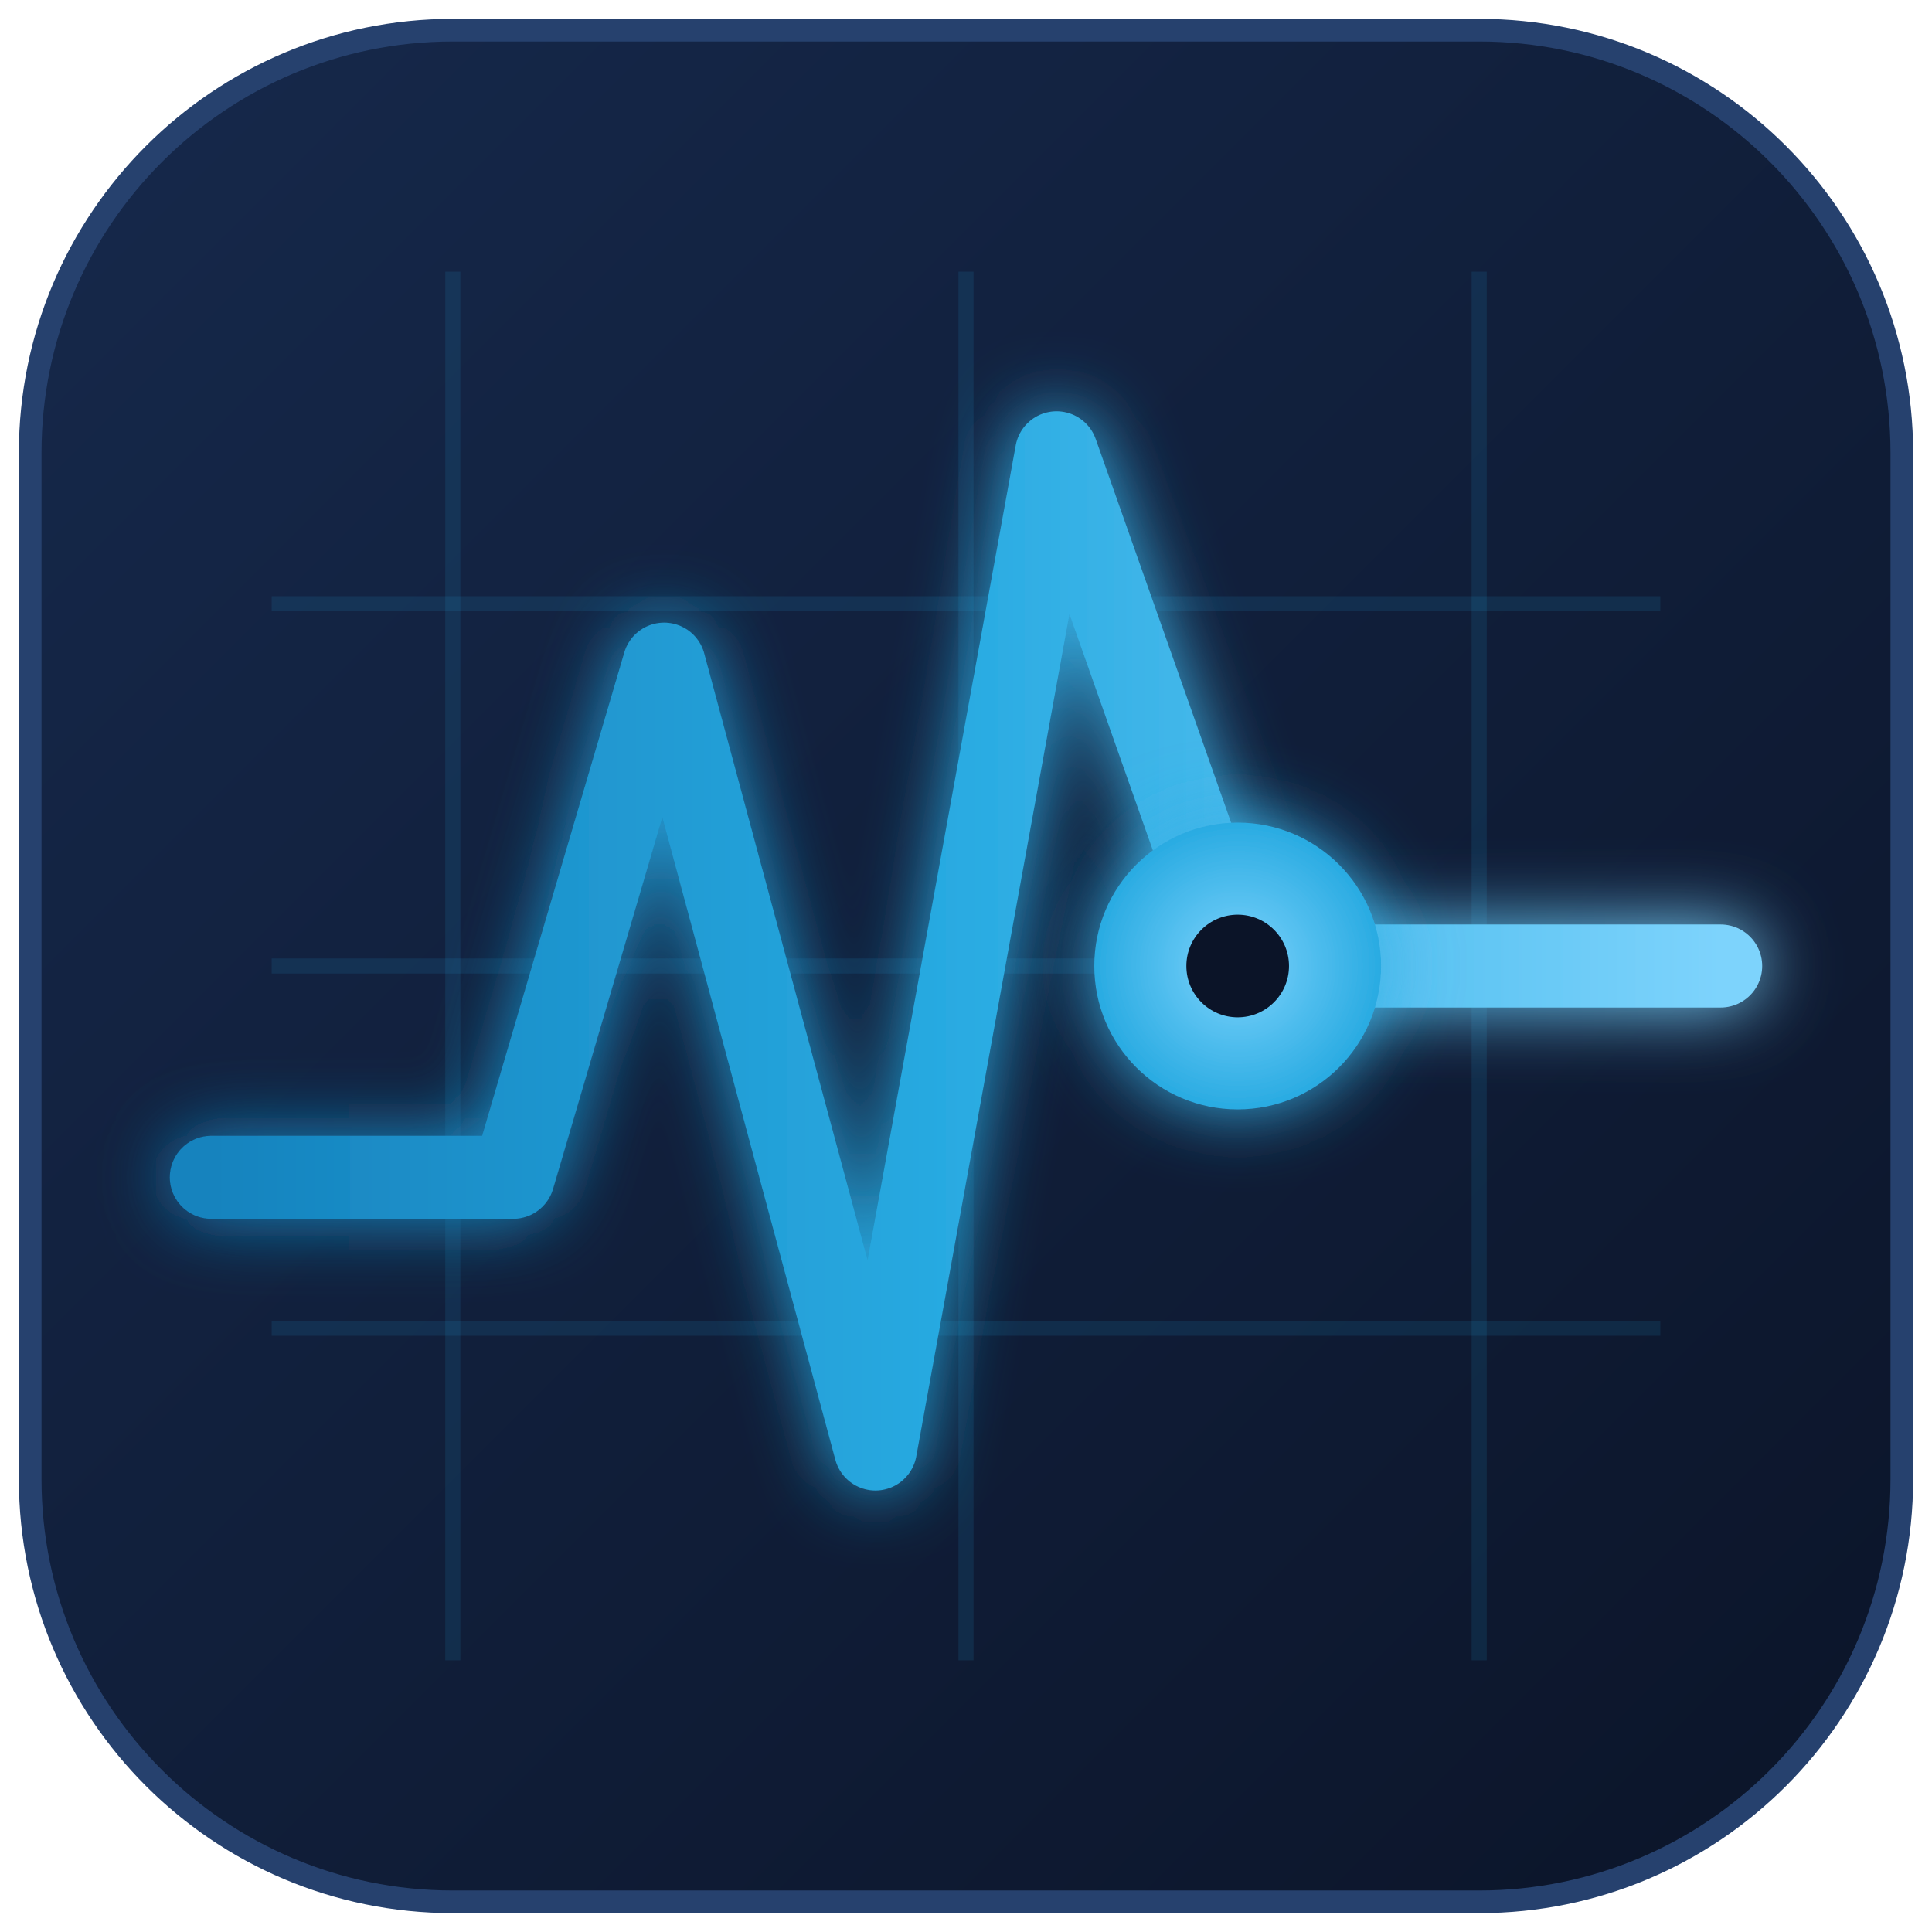
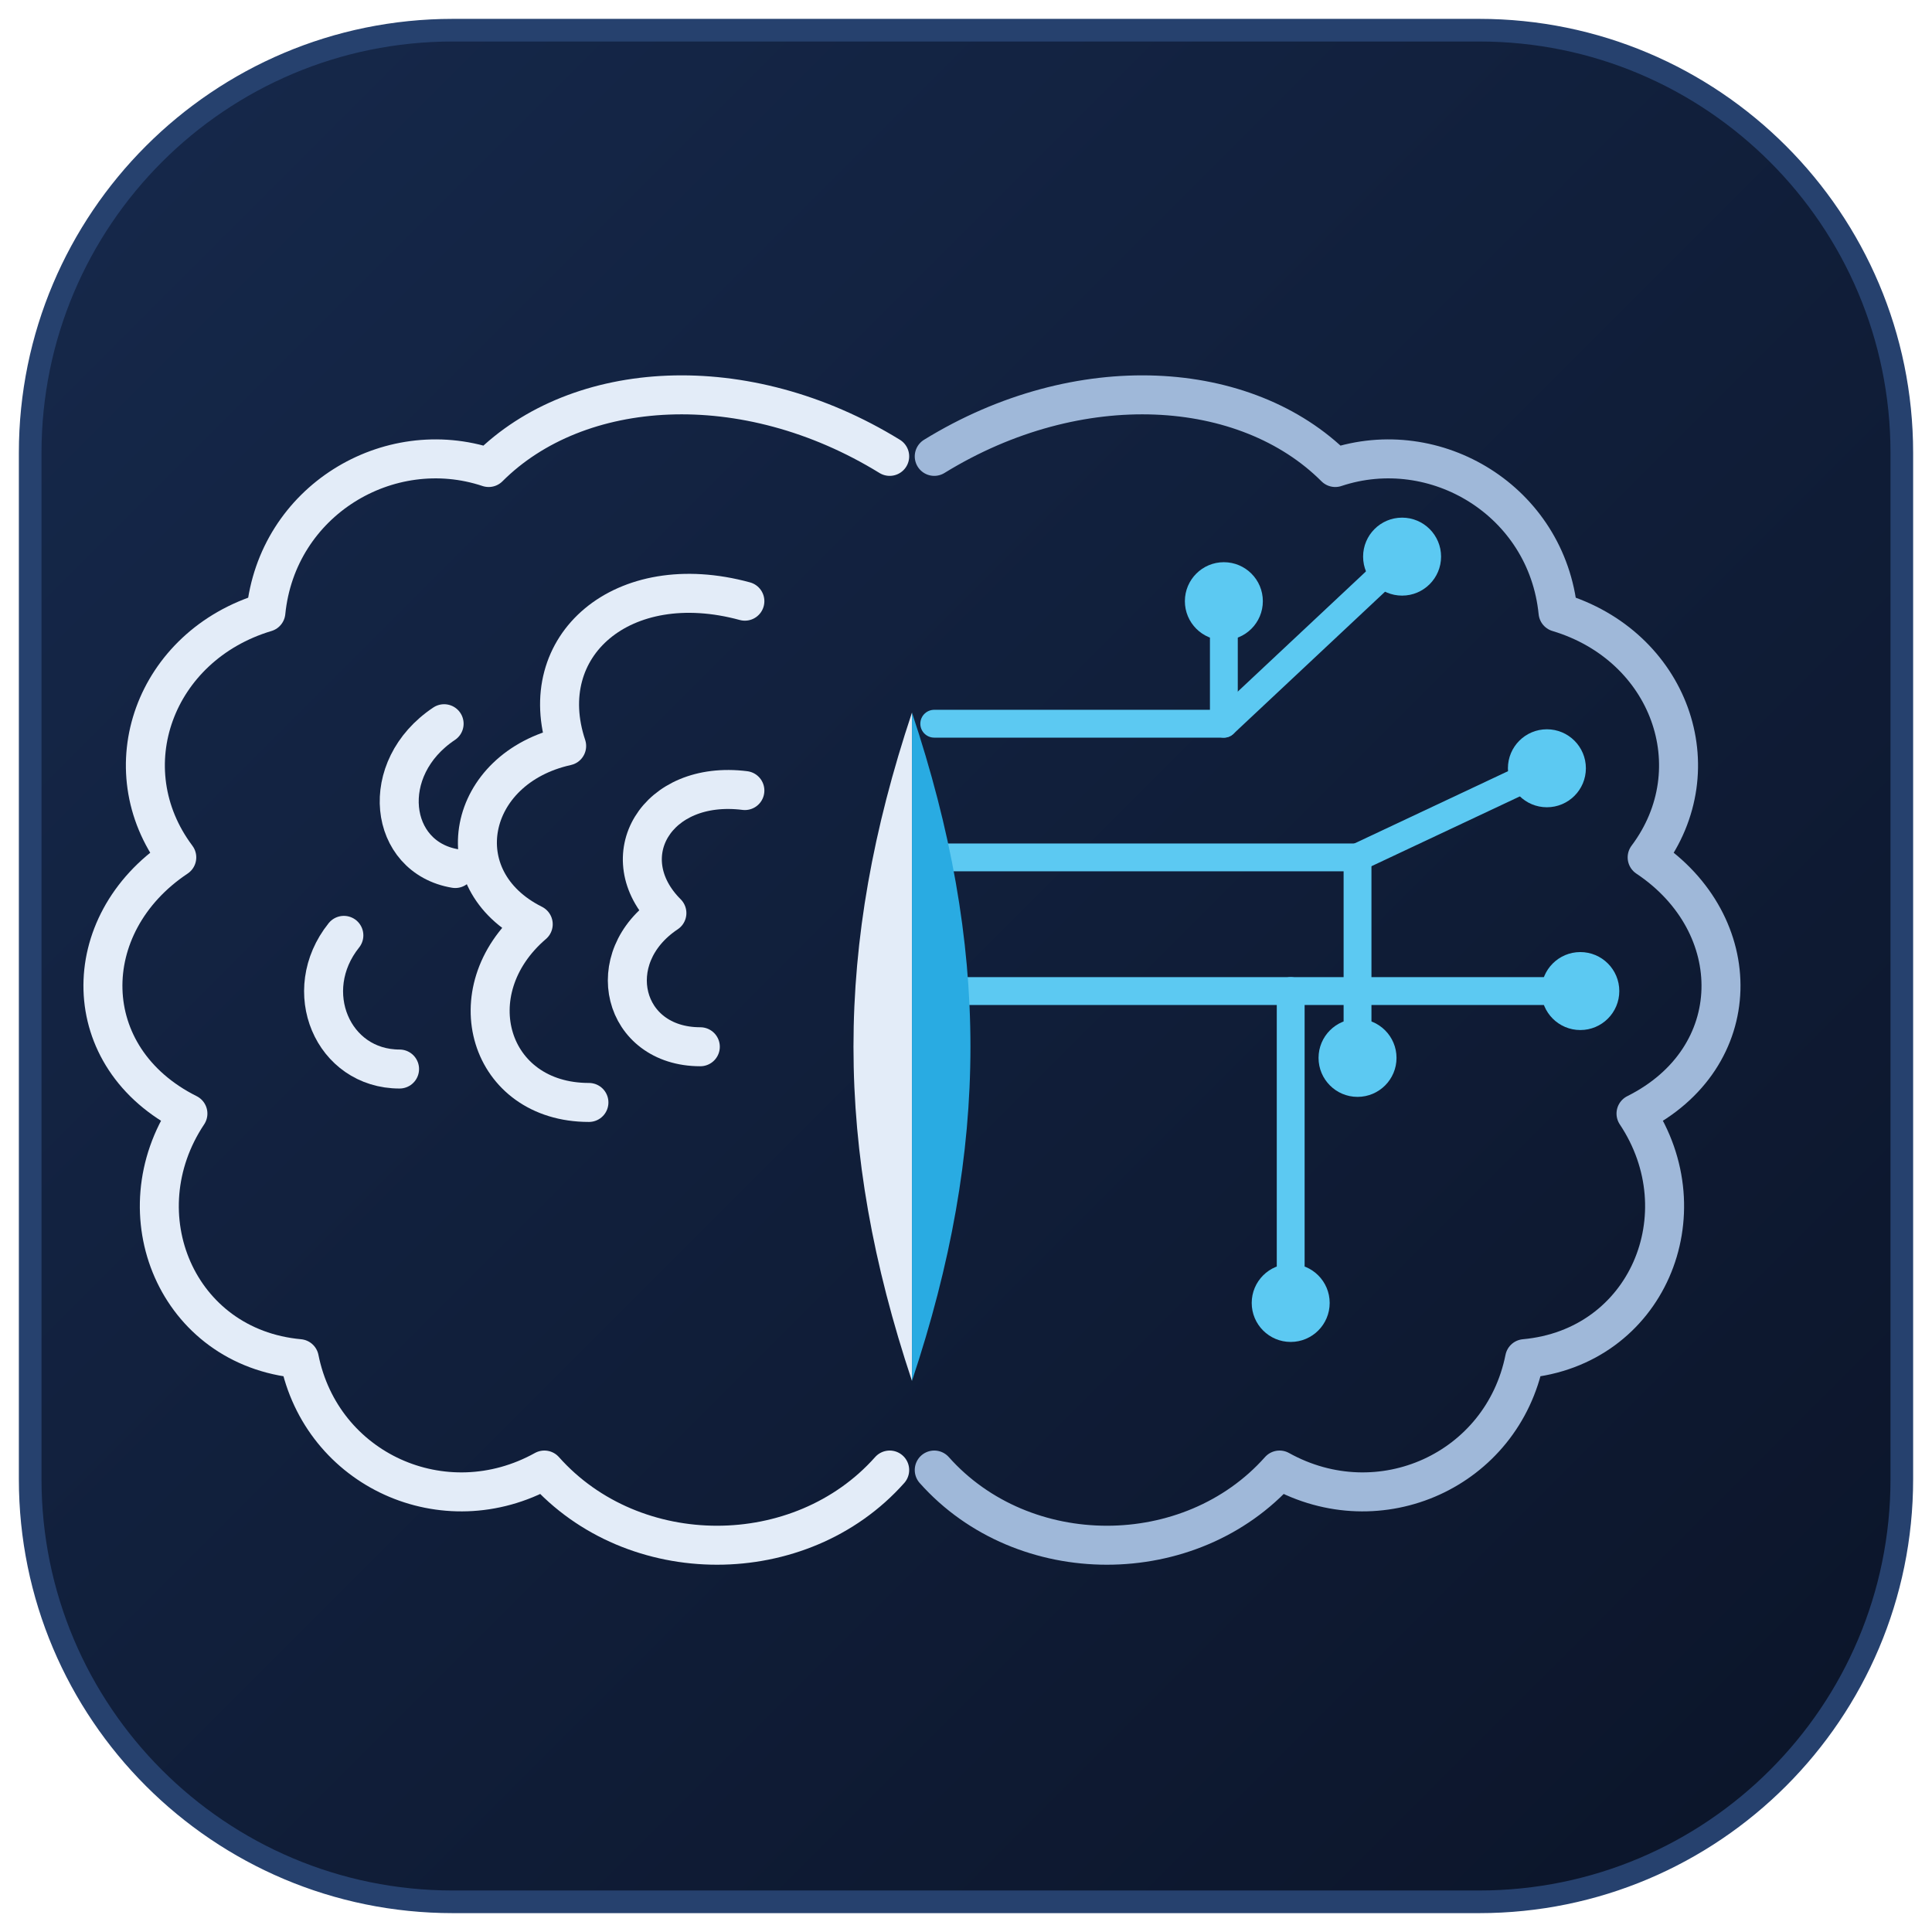
<svg xmlns="http://www.w3.org/2000/svg" width="128" height="128" viewBox="0 0 128 128" fill="none" role="img" aria-label="Thalamus logo">
  <defs>
    <linearGradient id="tile" x1="0" y1="0" x2="128" y2="128" gradientUnits="userSpaceOnUse">
      <stop stop-color="#16294C" />
      <stop offset="1" stop-color="#0B1428" />
    </linearGradient>
-     <linearGradient id="trace" x1="14" y1="64" x2="114" y2="64" gradientUnits="userSpaceOnUse">
-       <stop stop-color="#1683BE" />
-       <stop offset="0.5" stop-color="#29ABE2" />
-       <stop offset="1" stop-color="#7DD3FC" />
-     </linearGradient>
-     <radialGradient id="node" cx="0.5" cy="0.5" r="0.5">
-       <stop stop-color="#7DD3FC" />
-       <stop offset="1" stop-color="#29ABE2" />
-     </radialGradient>
-     <filter id="glow" x="-50%" y="-50%" width="200%" height="200%">
-       <feGaussianBlur stdDeviation="2.4" result="b" />
-       <feMerge>
-         <feMergeNode in="b" />
-         <feMergeNode in="SourceGraphic" />
-       </feMerge>
-     </filter>
  </defs>
  <rect x="2" y="2" width="124" height="124" rx="28" fill="url(#tile)" stroke="#26416E" stroke-width="1.5" />
-   <g stroke="#29ABE2" stroke-opacity="0.12" stroke-width="1">
-     <path d="M30 18V110M64 18V110M98 18V110" />
-     <path d="M18 40H110M18 64H110M18 88H110" />
+   <g transform="translate(-6,14) scale(0.369)">
+     <g stroke="#E3ECF8" fill="none" stroke-width="7" stroke-linecap="round" stroke-linejoin="round">
+       <path d="M176 44 C150 28 120 30 104 46 C86 40 66 52 64 72 C44 78 36 100 48 116 C30 128 30 152 50 162 C38 180 48 204 70 206 C74 226 96 236 114 226 C130 244 160 244 176 226" />
+       <path d="M150 70 C128 64 112 78 118 96 C100 100 96 120 112 128 C98 140 104 160 122 160" />
+       <path d="M150 104 C134 102 126 116 136 126 C124 134 128 150 142 150" />
+       <path d="M96 92 C84 100 86 116 98 118" />
+       <path d="M78 130 C70 140 76 154 88 154" />
+     </g>
+     <path stroke="#9FB8D9" fill="none" stroke-width="7" stroke-linecap="round" stroke-linejoin="round" d="M184 44 C210 28 240 30 256 46 C274 40 294 52 296 72 C316 78 324 100 312 116 C330 128 330 152 310 162 C322 180 312 204 290 206 C286 226 264 236 246 226 C230 244 200 244 184 226" />
+     <g stroke="#5CC9F2" fill="none" stroke-width="5" stroke-linecap="round" stroke-linejoin="round">
+       <path d="M184 92 H236 V70" />
+       <path d="M184 116 H260 V152" />
+       <path d="M184 140 H248 V196" />
+       <path d="M236 92 L268 62" />
+       <path d="M260 116 L294 100" />
+       <path d="M248 140 L300 140" />
+     </g>
+     <g fill="#5CC9F2">
+       <circle cx="236" cy="70" r="7" />
+       <circle cx="268" cy="62" r="7" />
+       <circle cx="294" cy="100" r="7" />
+       <circle cx="300" cy="140" r="7" />
+       <circle cx="248" cy="196" r="7" />
+       <circle cx="260" cy="152" r="7" />
+     </g>
+     <path d="M180 90 C166 132 166 168 180 210 Z" fill="#E3ECF8" />
+     <path d="M180 90 C194 132 194 168 180 210 Z" fill="#29ABE2" />
  </g>
-   <path d="M14 78 L34 78 L44 44 L58 96 L70 30 L82 64 L114 64" fill="none" stroke="url(#trace)" stroke-width="5.5" stroke-linecap="round" stroke-linejoin="round" filter="url(#glow)" />
-   <circle cx="82" cy="64" r="9.5" fill="url(#node)" filter="url(#glow)" />
-   <circle cx="82" cy="64" r="3.4" fill="#0B1428" />
</svg>
